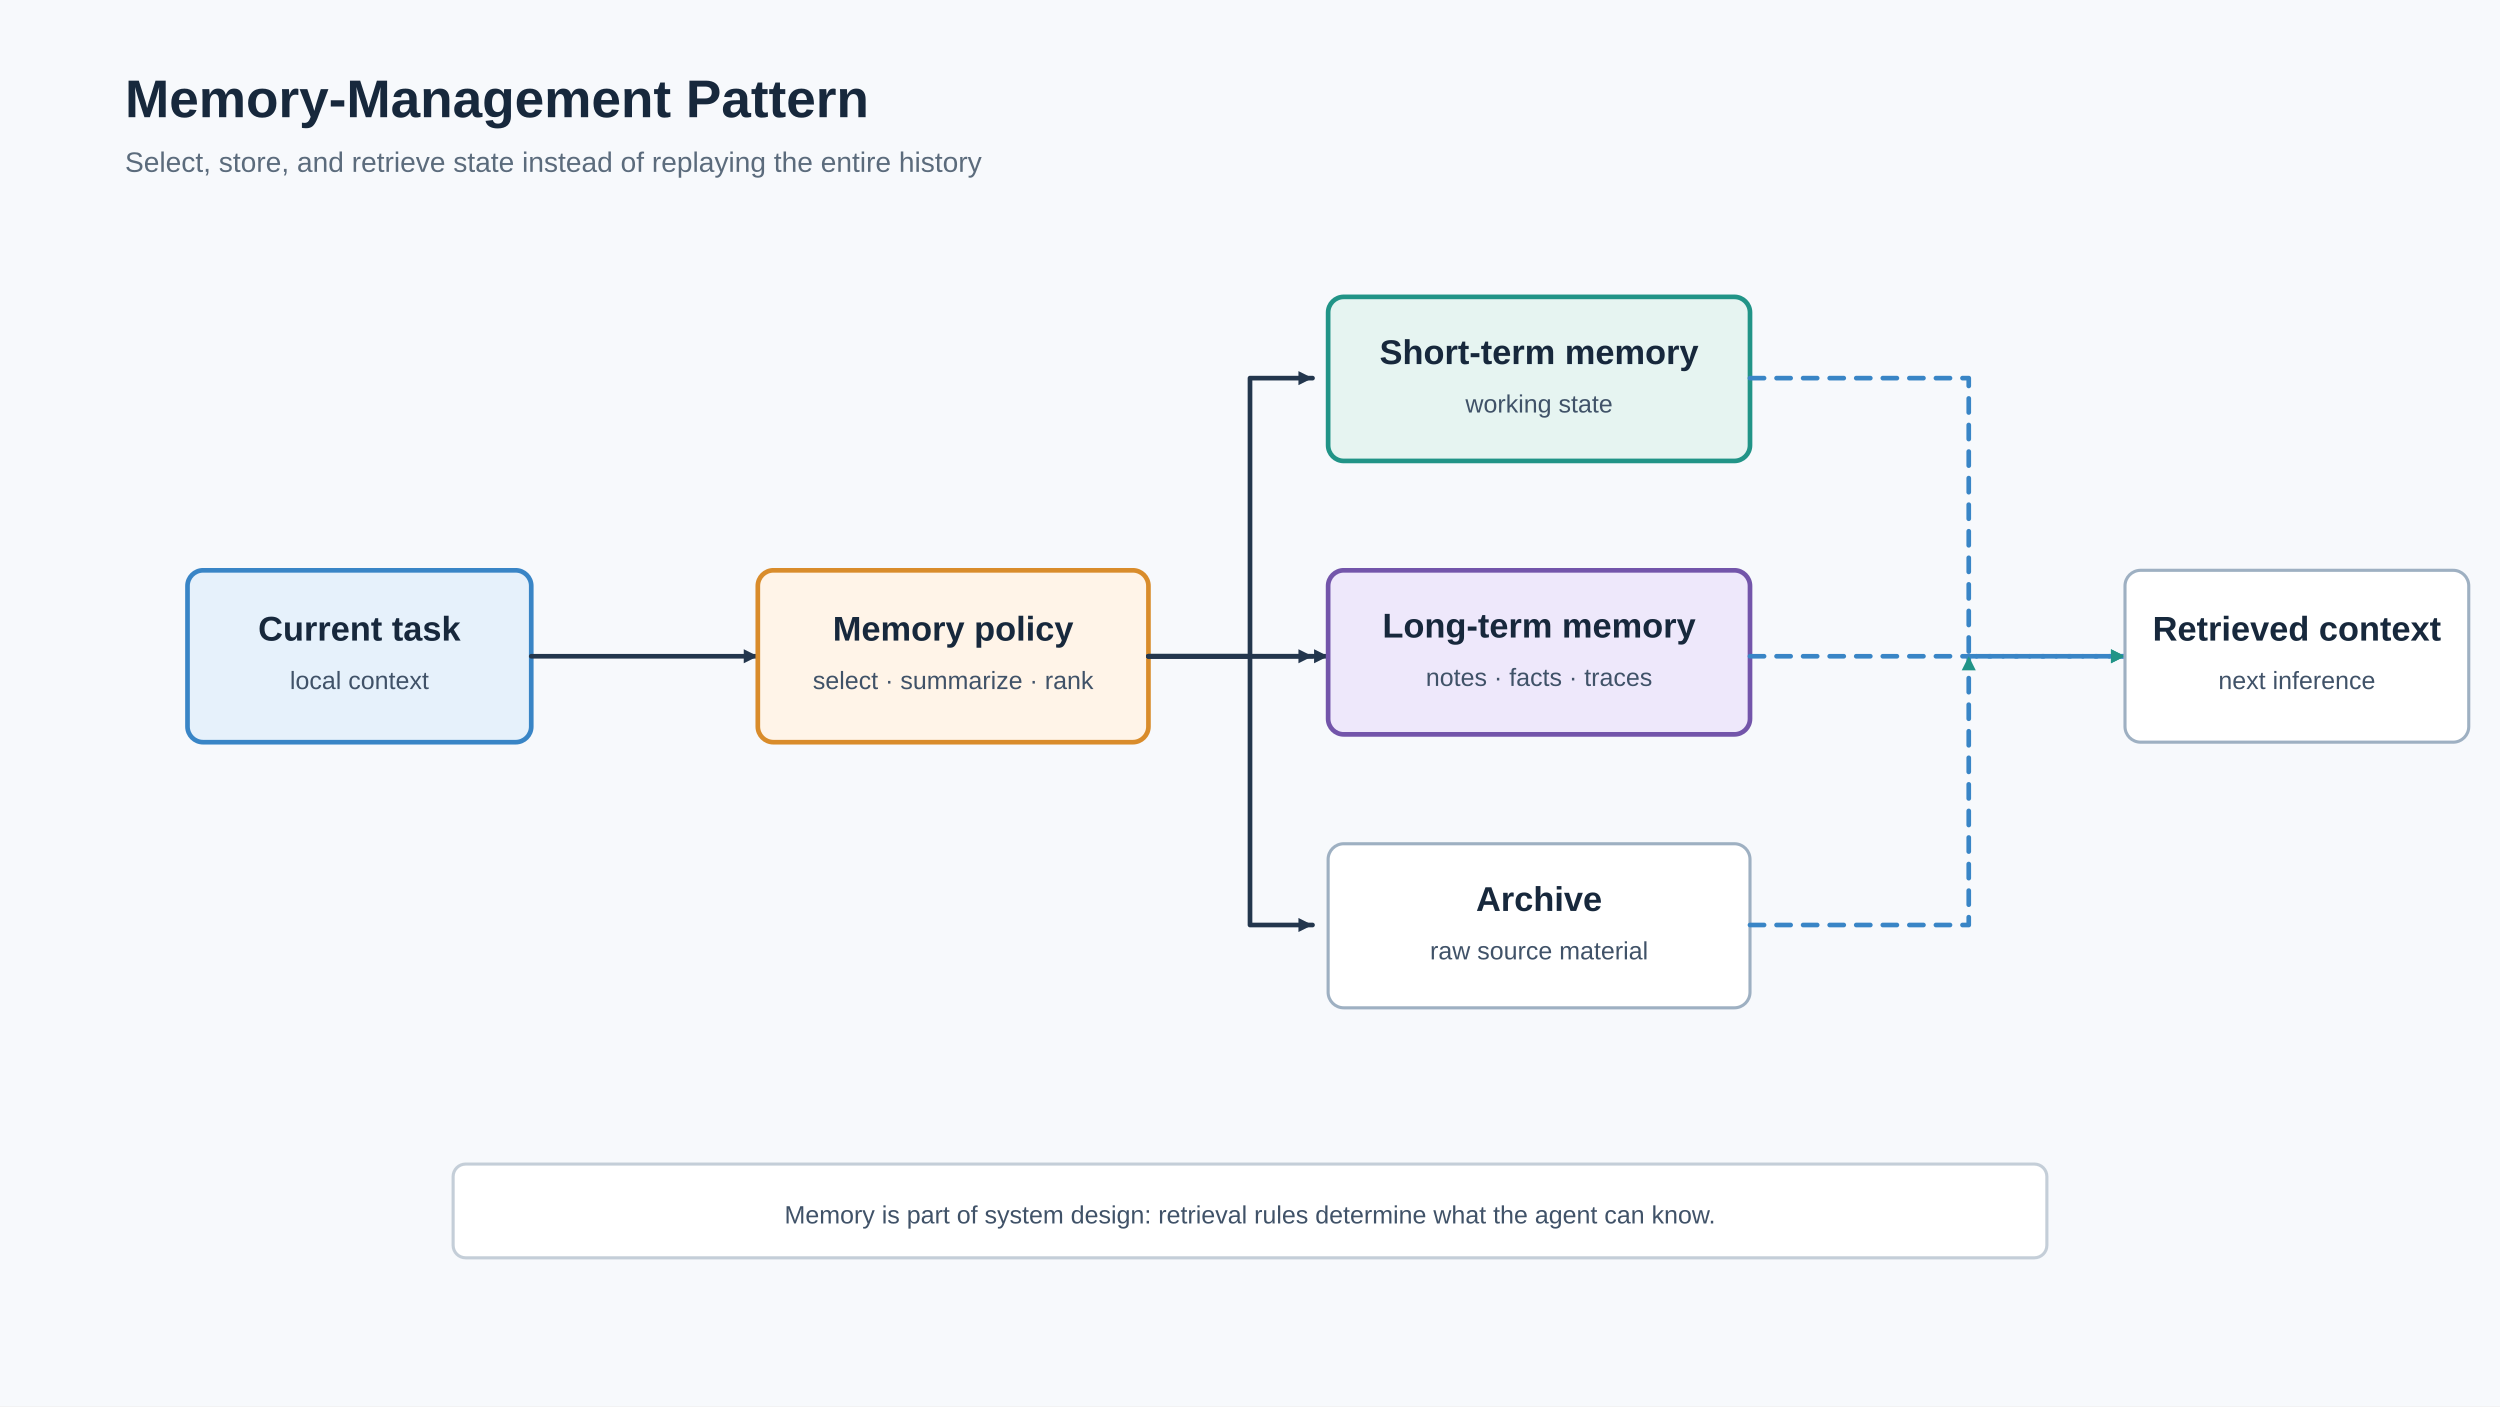
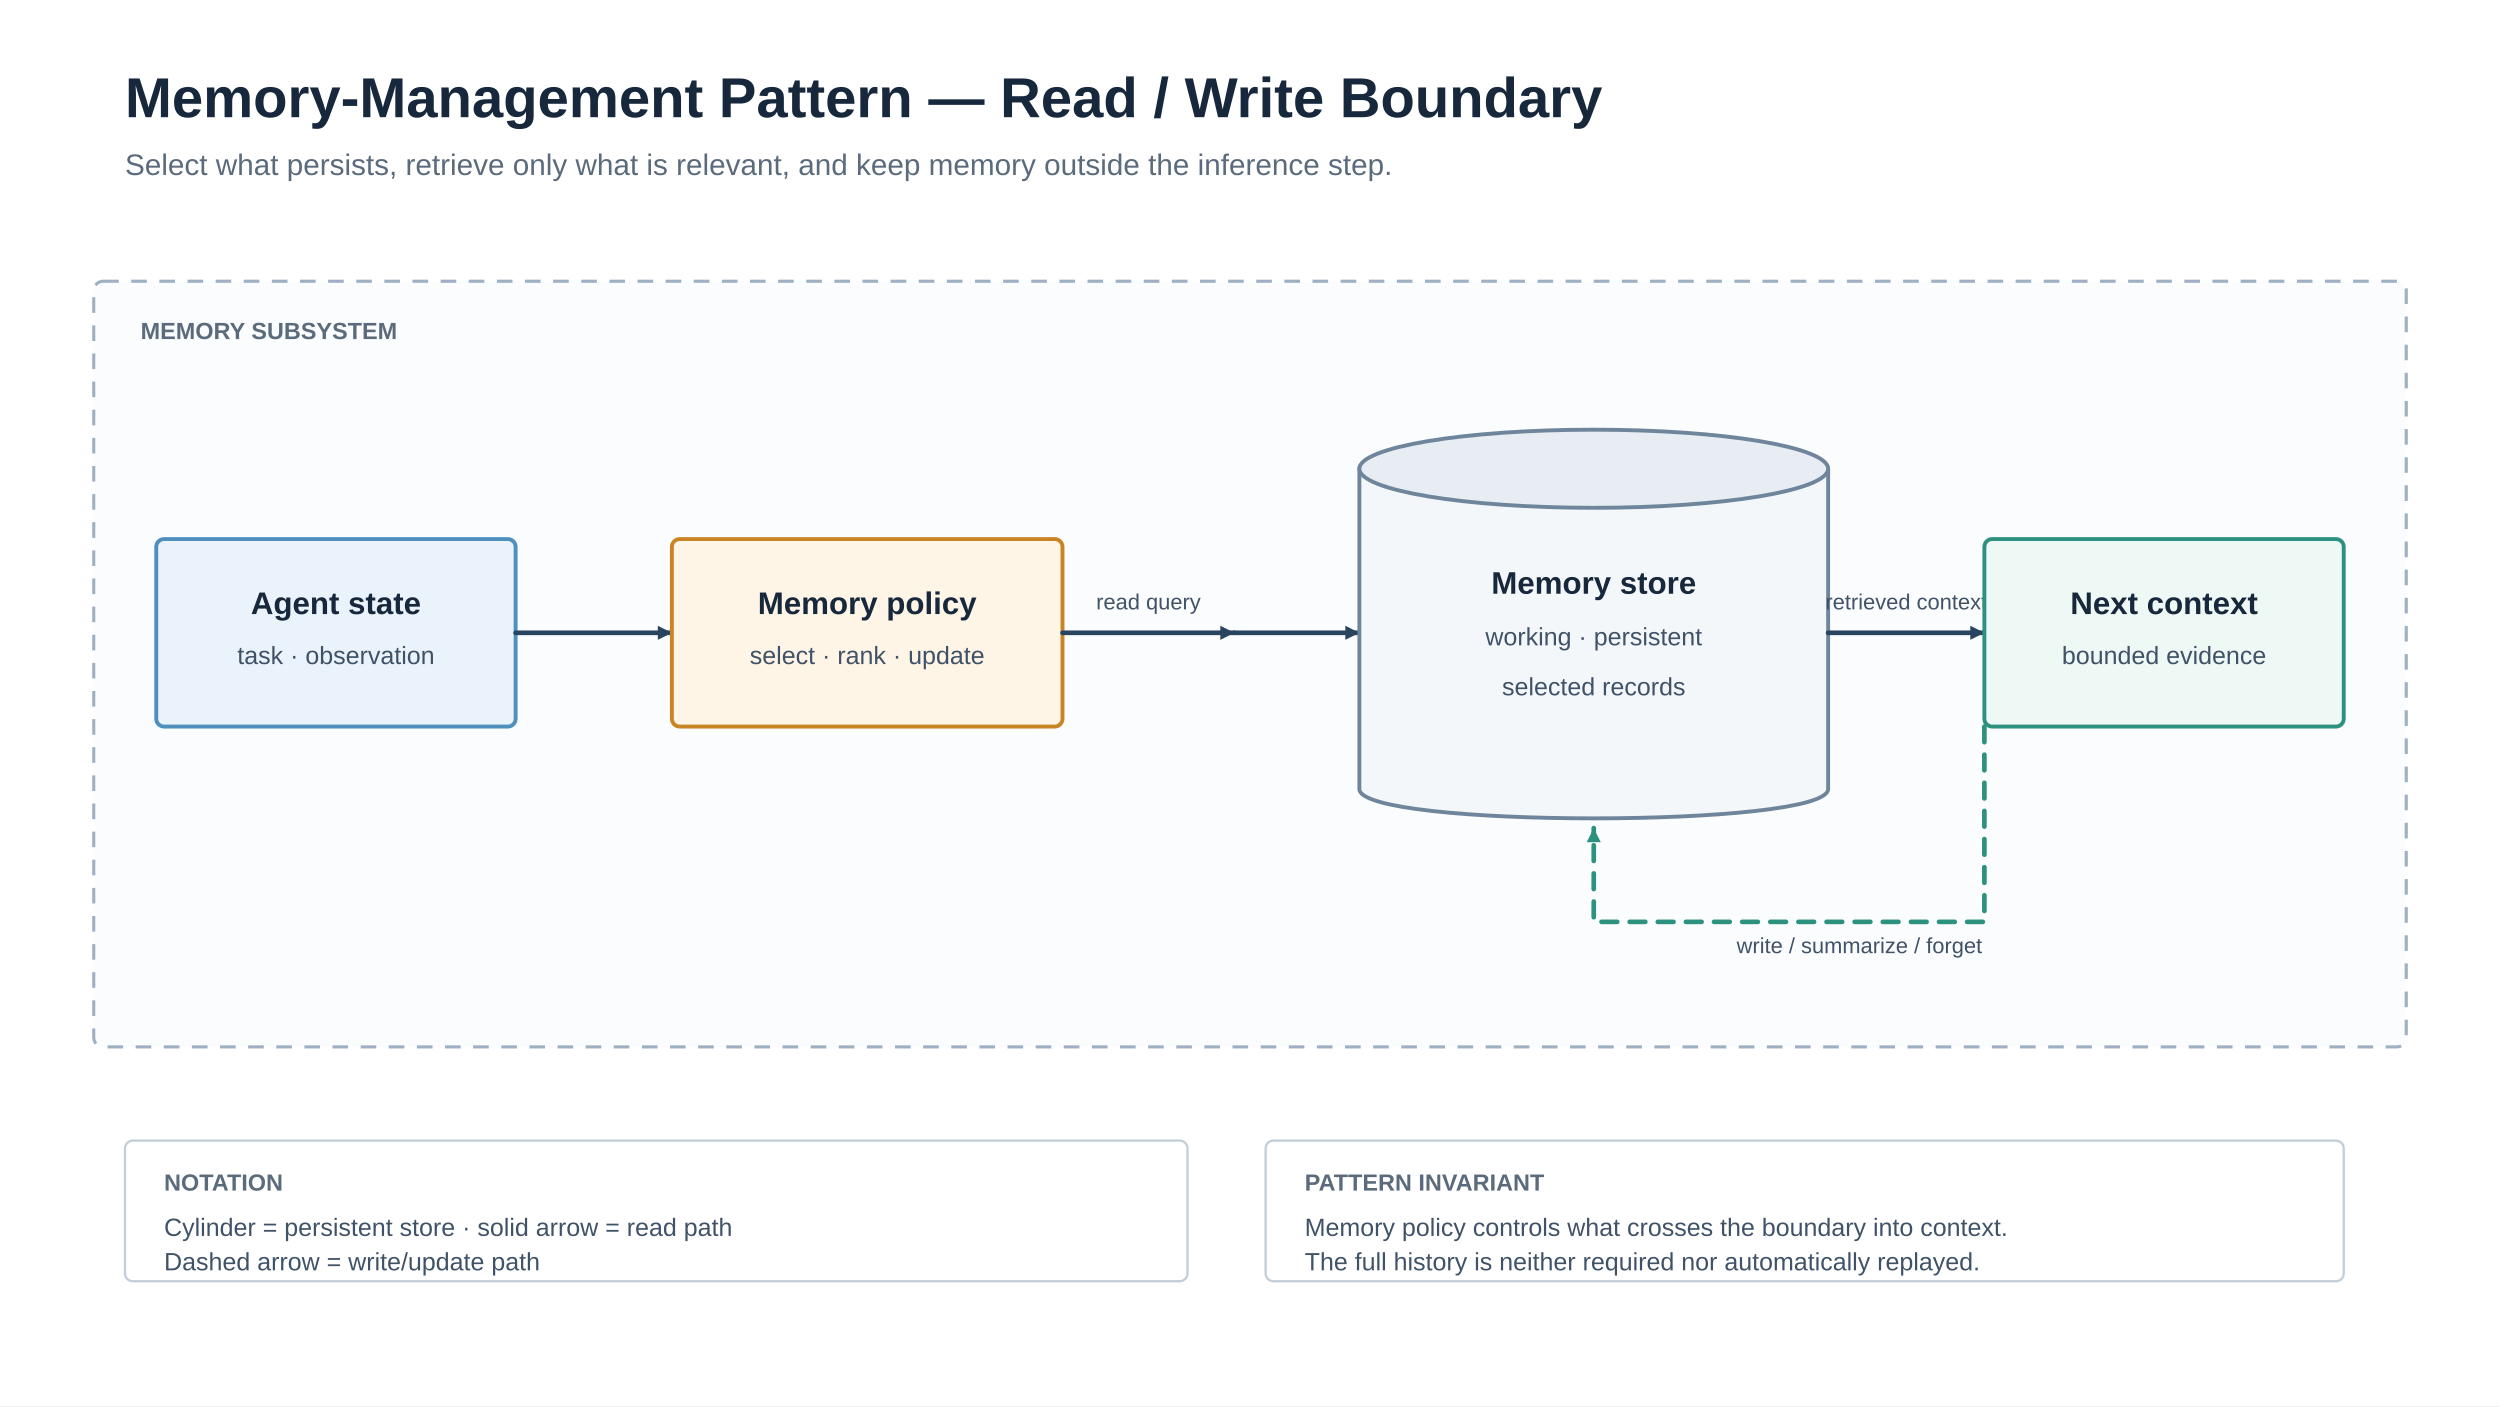
<svg xmlns="http://www.w3.org/2000/svg" width="1600" height="900" viewBox="0 0 1600 900">
  <defs>
-     <style>.al{fill:#23364d;stroke:none}.ad{fill:#219487;stroke:none}.ar{fill:#c65b5b;stroke:none}.title{font:700 34px Arial;fill:#17283c}.sub{font:400 18px Arial;fill:#5b6b7c}.h{font:700 22px Arial;fill:#17283c}.s{font:400 16px Arial;fill:#405268}.b{fill:#fff;stroke:#9eb0c2;stroke-width:2}.l{stroke:#23364d;stroke-width:3;fill:none;stroke-linecap:round;stroke-linejoin:round}.d{stroke:#3985c6;stroke-width:3;stroke-dasharray:9 8;fill:none;stroke-linecap:round;stroke-linejoin:round}</style>
+     <style>
+ .title{font:700 36px Arial,Helvetica,sans-serif;fill:#17283c}.sub{font:400 19px Arial,Helvetica,sans-serif;fill:#5b6b7c}.h{font:700 20px Arial,Helvetica,sans-serif;fill:#17283c}.s{font:400 16px Arial,Helvetica,sans-serif;fill:#405268}.k{font:700 15px Arial,Helvetica,sans-serif;fill:#5b6b7c}.label{font:400 14px Arial,Helvetica,sans-serif;fill:#405268}.flow{fill:none;stroke:#28445f;stroke-width:3;stroke-linecap:round;stroke-linejoin:round}.write{fill:none;stroke:#2d9180;stroke-width:3;stroke-dasharray:10 8;stroke-linecap:round;stroke-linejoin:round}.head{fill:#28445f;stroke:none}.whead{fill:#2d9180;stroke:none}.boundary{fill:#fbfcfe;stroke:#9eb0c2;stroke-width:2;stroke-dasharray:10 8}.agent{fill:#eaf3fb;stroke:#4f8fbd;stroke-width:2.5}.policy{fill:#fff5e6;stroke:#c98425;stroke-width:2.5}.context{fill:#eef8f5;stroke:#2d9180;stroke-width:2.5}.note{fill:#fff;stroke:#c4ced8;stroke-width:1.5}
+ </style>
  </defs>
-   <rect width="1600" height="900" fill="#f7f9fc" />
-   <text x="80" y="75" class="title">Memory-Management Pattern</text>
-   <text x="80" y="110" class="sub">Select, store, and retrieve state instead of replaying the entire history</text>
-   <rect x="120" y="365" width="220" height="110" rx="10" fill="#e6f1fb" stroke="#3985c6" stroke-width="3" />
-   <text x="230" y="410" text-anchor="middle" class="h">Current task</text>
-   <text x="230" y="441" text-anchor="middle" class="s">local context</text>
-   <path d="M340 420 H485" class="l" />
-   <polygon points="485,420 476,415.5 476,424.5" class="al" />
-   <rect x="485" y="365" width="250" height="110" rx="10" fill="#fff4e8" stroke="#d98c2b" stroke-width="3" />
-   <text x="610" y="410" text-anchor="middle" class="h">Memory policy</text>
-   <text x="610" y="441" text-anchor="middle" class="s">select · summarize · rank</text>
-   <path d="M735 420 H850" class="l" />
-   <polygon points="850,420 841,415.5 841,424.5" class="al" />
-   <rect x="850" y="190" width="270" height="105" rx="10" fill="#e6f4f1" stroke="#219487" stroke-width="3" />
-   <text x="985" y="233" text-anchor="middle" class="h">Short-term memory</text>
-   <text x="985" y="264" text-anchor="middle" class="s">working state</text>
-   <rect x="850" y="365" width="270" height="105" rx="10" fill="#eee8fb" stroke="#7355aa" stroke-width="3" />
-   <text x="985" y="408" text-anchor="middle" class="h">Long-term memory</text>
-   <text x="985" y="439" text-anchor="middle" class="s">notes · facts · traces</text>
-   <rect x="850" y="540" width="270" height="105" rx="10" fill="#fff" stroke="#9eb0c2" stroke-width="2" />
-   <text x="985" y="583" text-anchor="middle" class="h">Archive</text>
-   <text x="985" y="614" text-anchor="middle" class="s">raw source material</text>
-   <path d="M735 420 H800 V242 H840" class="l" />
-   <polygon points="840,242 831,237.5 831,246.5" class="al" />
-   <path d="M735 420 H840" class="l" />
-   <polygon points="840,420 831,415.5 831,424.5" class="al" />
-   <path d="M735 420 H800 V592 H840" class="l" />
-   <polygon points="840,592 831,587.5 831,596.5" class="al" />
-   <path d="M1120 242 H1260 V420 H1360" class="d" />
-   <polygon points="1360,420 1351,415.5 1351,424.5" class="ad" />
-   <path d="M1120 420 H1360" class="d" />
-   <polygon points="1360,420 1351,415.5 1351,424.5" class="ad" />
-   <path d="M1120 592 H1260 V420" class="d" />
-   <polygon points="1260,420 1255.5,429 1264.5,429" class="ad" />
-   <rect x="1360" y="365" width="220" height="110" rx="10" class="b" />
-   <text x="1470" y="410" text-anchor="middle" class="h">Retrieved context</text>
-   <text x="1470" y="441" text-anchor="middle" class="s">next inference</text>
-   <rect x="290" y="745" width="1020" height="60" rx="8" fill="#fff" stroke="#c4ced8" stroke-width="2" />
-   <text x="800" y="783" text-anchor="middle" class="s">Memory is part of system design: retrieval rules determine what the agent can know.</text>
+   <rect width="1600" height="900" fill="#fff" />
+   <text x="80" y="75" class="title">Memory-Management Pattern — Read / Write Boundary</text>
+   <text x="80" y="112" class="sub">Select what persists, retrieve only what is relevant, and keep memory outside the inference step.</text>
+   <rect x="60" y="180" width="1480" height="490" rx="6" class="boundary" />
+   <text x="90" y="217" class="k">MEMORY SUBSYSTEM</text>
+   <rect x="100" y="345" width="230" height="120" rx="5" class="agent" />
+   <text x="215" y="393" text-anchor="middle" class="h">Agent state</text>
+   <text x="215" y="425" text-anchor="middle" class="s">task · observation</text>
+   <path d="M330 405 H430" class="flow" />
+   <polygon points="430,405 421,400.5 421,409.5" class="head" />
+   <rect x="430" y="345" width="250" height="120" rx="5" class="policy" />
+   <text x="555" y="393" text-anchor="middle" class="h">Memory policy</text>
+   <text x="555" y="425" text-anchor="middle" class="s">select · rank · update</text>
+   <path d="M680 405 H790" class="flow" />
+   <polygon points="790,405 781,400.5 781,409.5" class="head" />
+   <text x="735" y="390" text-anchor="middle" class="label">read query</text>
+   <path d="M790 405 H870" class="flow" />
+   <polygon points="870,405 861,400.5 861,409.5" class="head" />
+   <path d="M870 300 C870 275 1170 275 1170 300 V505 C1170 530 870 530 870 505 Z" fill="#f4f7fa" stroke="#6e859b" stroke-width="2.5" />
+   <ellipse cx="1020" cy="300" rx="150" ry="25" fill="#e7edf2" stroke="#6e859b" stroke-width="2.5" />
+   <text x="1020" y="380" text-anchor="middle" class="h">Memory store</text>
+   <text x="1020" y="413" text-anchor="middle" class="s">working · persistent</text>
+   <text x="1020" y="445" text-anchor="middle" class="s">selected records</text>
+   <path d="M1170 405 H1270" class="flow" />
+   <polygon points="1270,405 1261,400.5 1261,409.5" class="head" />
+   <text x="1220" y="390" text-anchor="middle" class="label">retrieved context</text>
+   <rect x="1270" y="345" width="230" height="120" rx="5" class="context" />
+   <text x="1385" y="393" text-anchor="middle" class="h">Next context</text>
+   <text x="1385" y="425" text-anchor="middle" class="s">bounded evidence</text>
+   <path d="M1270 465 V590 H1020 V530" class="write" />
+   <polygon points="1020,530 1015.5,539 1024.5,539" class="whead" />
+   <text x="1190" y="610" text-anchor="middle" class="label">write / summarize / forget</text>
+   <rect x="80" y="730" width="680" height="90" rx="5" class="note" />
+   <text x="105" y="762" class="k">NOTATION</text>
+   <text x="105" y="791" class="s">Cylinder = persistent store · solid arrow = read path</text>
+   <text x="105" y="813" class="s">Dashed arrow = write/update path</text>
+   <rect x="810" y="730" width="690" height="90" rx="5" class="note" />
+   <text x="835" y="762" class="k">PATTERN INVARIANT</text>
+   <text x="835" y="791" class="s">Memory policy controls what crosses the boundary into context.</text>
+   <text x="835" y="813" class="s">The full history is neither required nor automatically replayed.</text>
</svg>
